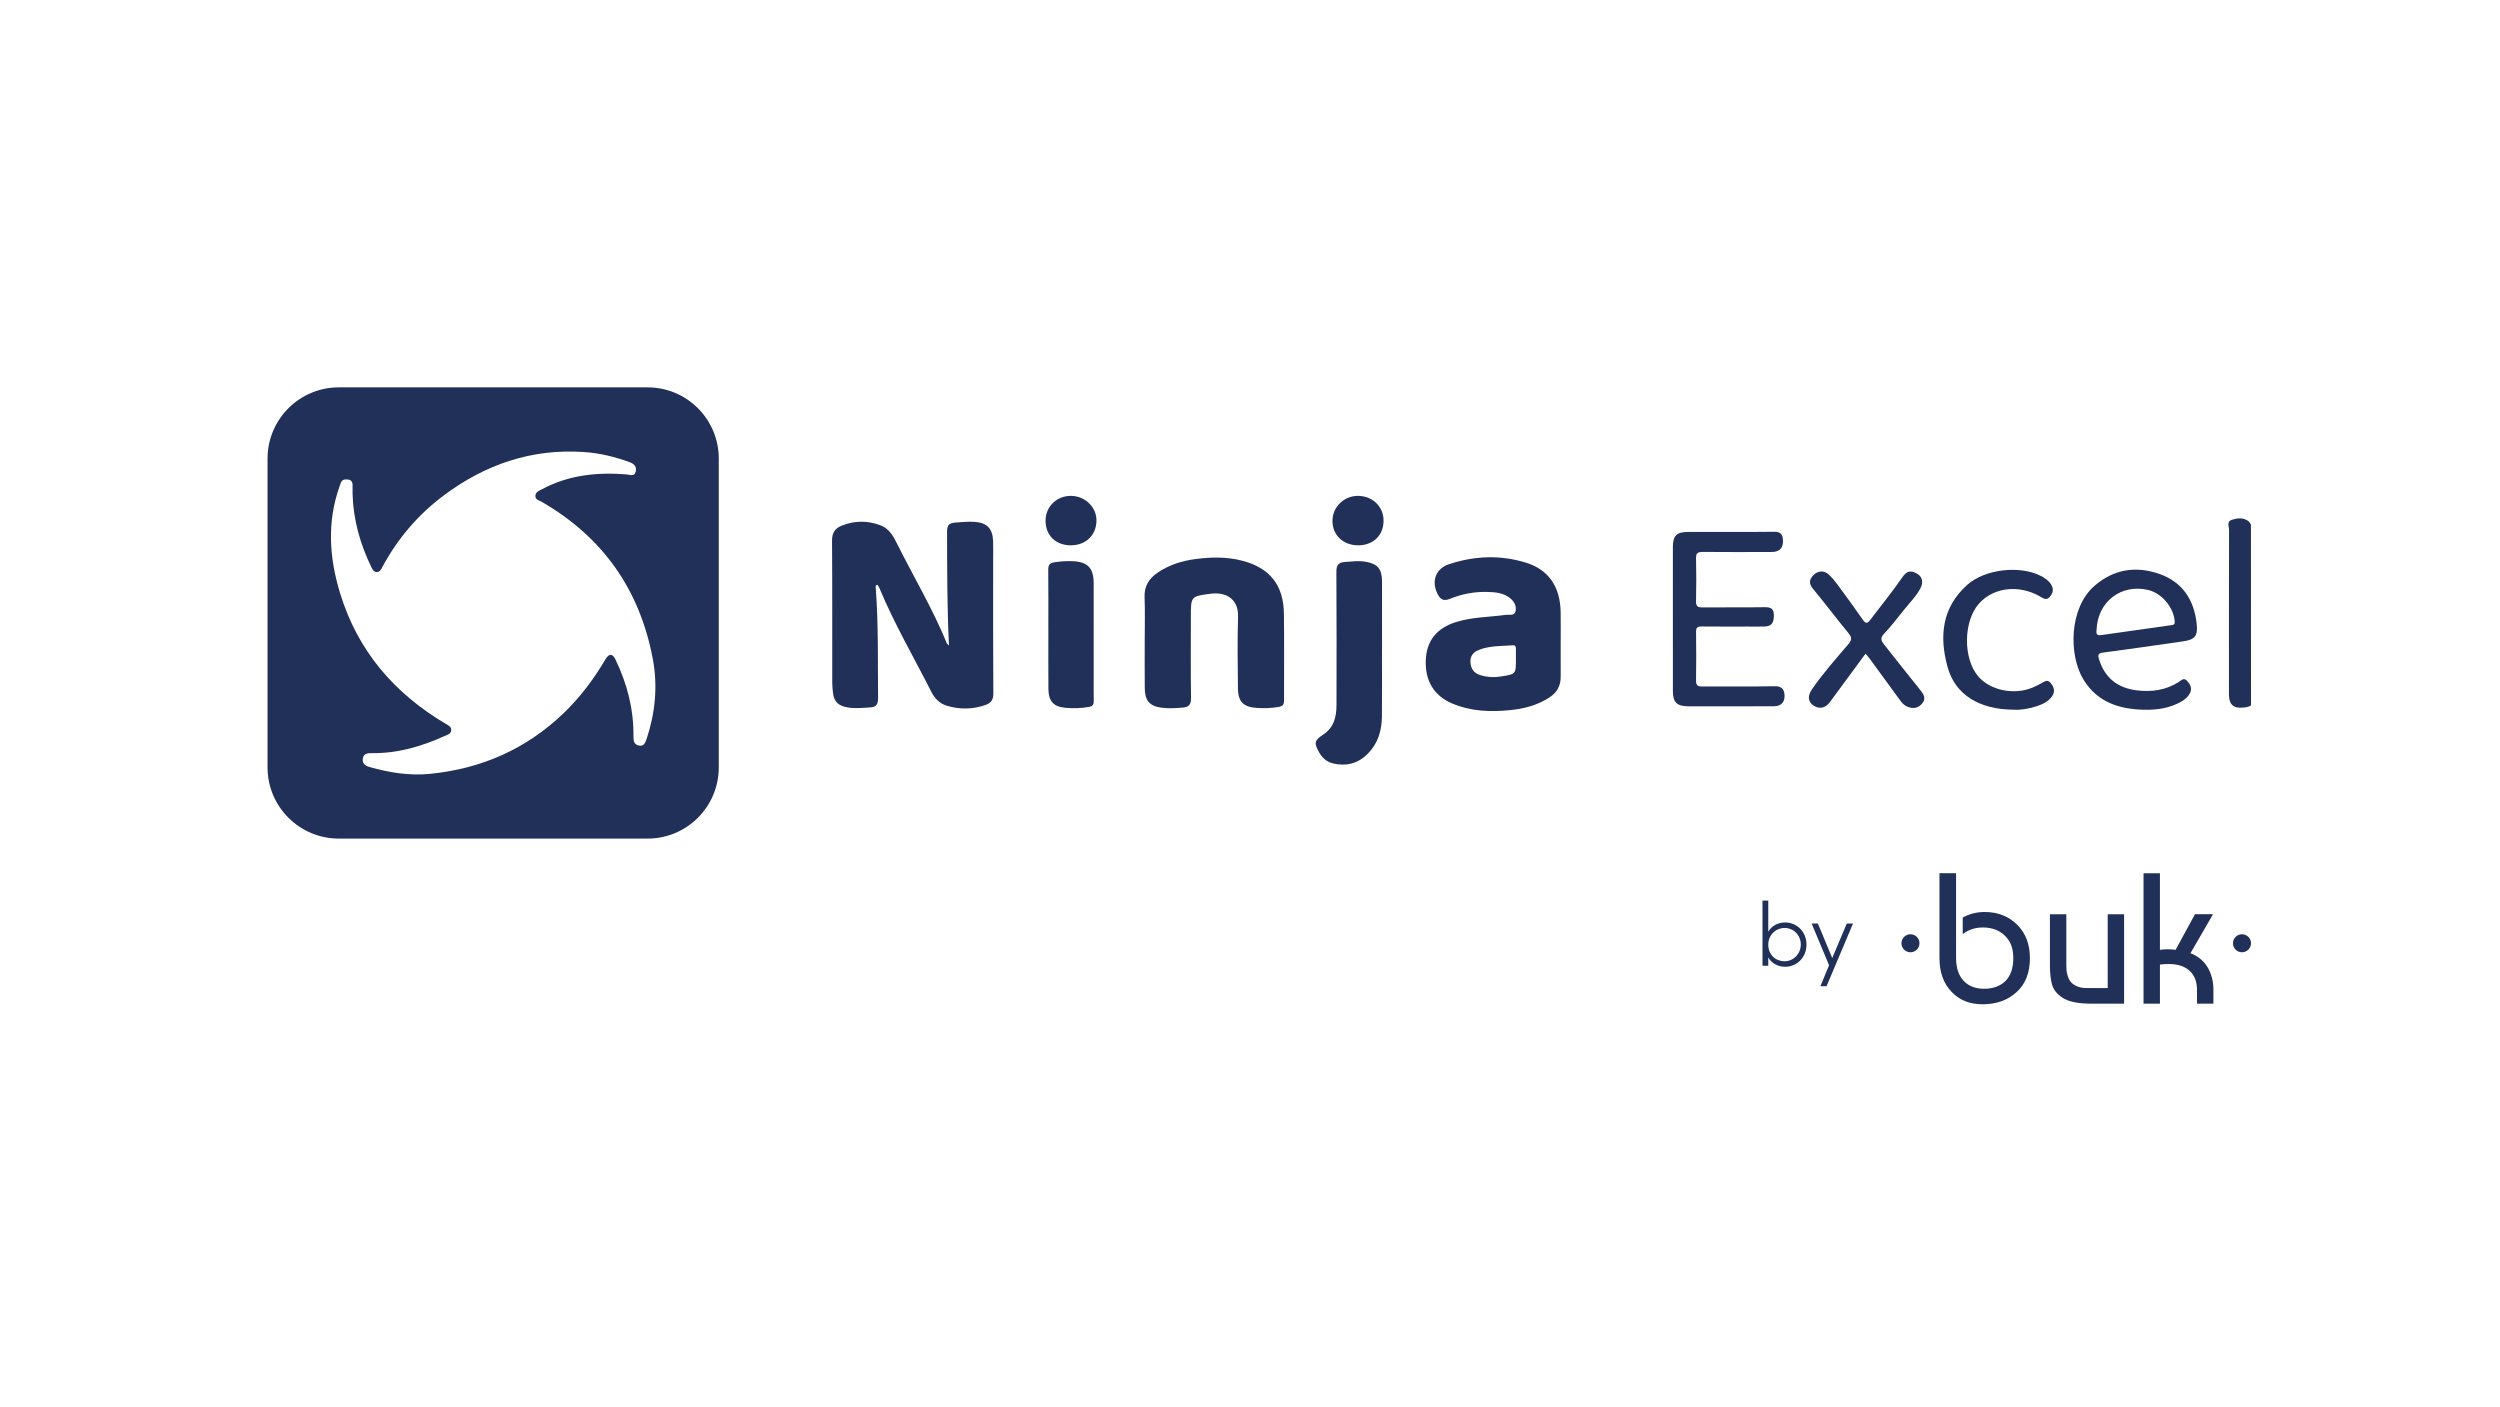
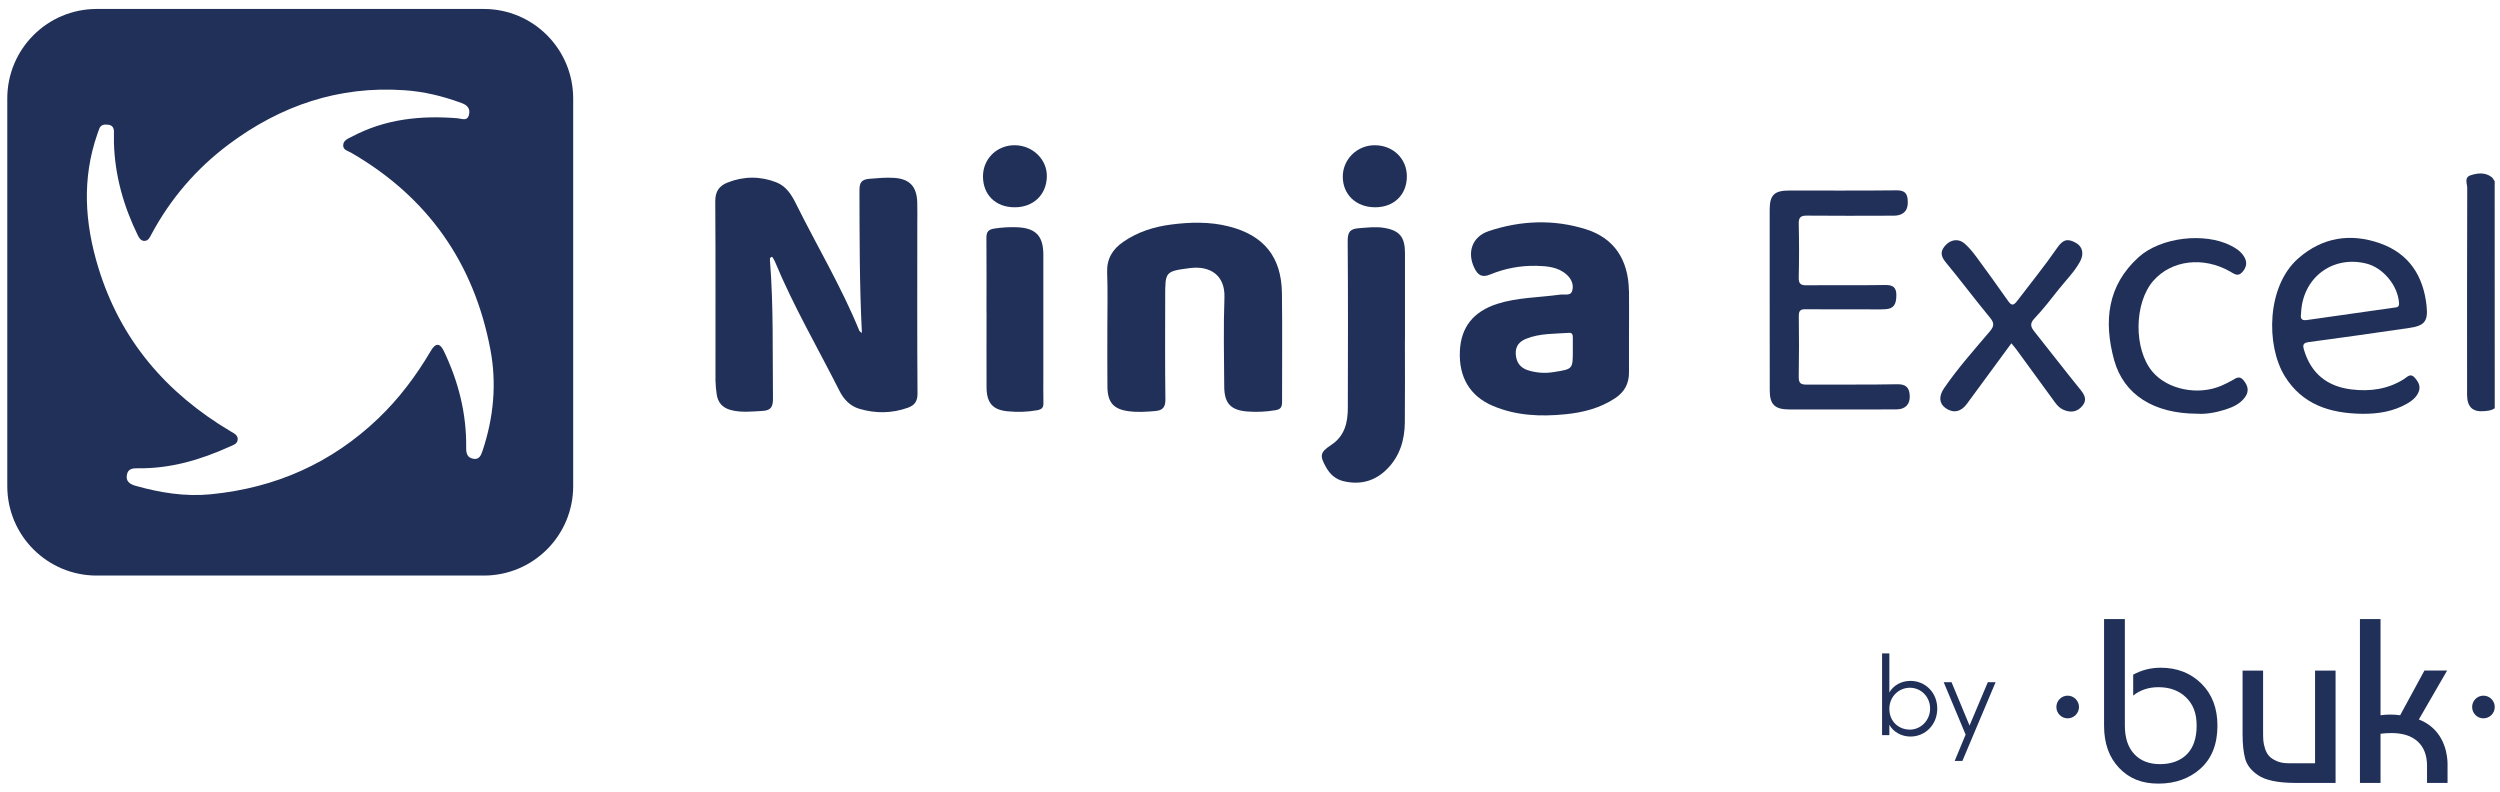
- <svg xmlns="http://www.w3.org/2000/svg" id="Capa_1" data-name="Capa 1" viewBox="0 0 1920 1080">
-   <defs>
-     <style>
-       .cls-1 {
-         fill: #203059;
-       }
-     </style>
-   </defs>
-   <path class="cls-1" d="M1043.1,418.8c-11.67-.04-19.8-7.8-19.76-18.86.04-10.69,8.99-19.3,19.88-19.11,11.04.19,19.3,8.28,19.35,18.93.05,11.3-7.9,19.07-19.47,19.04Z" />
-   <path class="cls-1" d="M822.25,418.8c-11.6-.06-19.34-7.74-19.26-19.1.07-10.82,8.86-19.16,19.89-18.87,10.79.29,19.41,8.89,19.21,19.17-.22,11.19-8.31,18.85-19.84,18.79Z" />
+ <svg xmlns="http://www.w3.org/2000/svg" version="1.2" viewBox="0 0 357 113" width="357" height="113">
+   <style>
+ 		.s0 { fill: #203059 } 
+ 	</style>
+   <path class="s0" d="m196.36 29.6c-2.72-0.01-4.62-1.82-4.61-4.4 0.01-2.49 2.1-4.51 4.64-4.46 2.57 0.04 4.5 1.93 4.51 4.42 0.01 2.64-1.84 4.45-4.54 4.44z" />
+   <path class="s0" d="m144.86 29.6c-2.7-0.01-4.51-1.8-4.49-4.46 0.02-2.52 2.07-4.47 4.64-4.4 2.52 0.07 4.53 2.07 4.48 4.47-0.05 2.62-1.94 4.41-4.63 4.39z" />
  <g>
    <g>
      <g>
-         <path class="cls-1" d="M1489.52,670.64h12.75v65.2c0,7.46,1.92,13.25,5.74,17.36,3.83,4.11,9.1,6.17,15.81,6.17s12.47-2.01,16.44-6.03c3.97-4.02,5.95-9.85,5.95-17.5s-2.15-13.02-6.44-17.22c-4.3-4.21-9.95-6.32-16.95-6.32-5.95,0-11.1,1.71-15.45,5.11v-12.75c5.2-2.84,10.82-4.25,16.87-4.25,10.01,0,18.31,3.24,24.88,9.71,6.57,6.47,9.85,15.05,9.85,25.72,0,11.25-3.43,19.97-10.28,26.15-6.86,6.19-15.48,9.29-25.88,9.29s-17.96-3.21-24.09-9.63c-6.14-6.43-9.21-15.03-9.21-25.8v-65.2Z" />
-         <path class="cls-1" d="M1631.31,770.84h-24.76c-10.6,0-18.18-1.58-22.76-4.72-4.11-2.77-6.71-6.09-7.81-9.95-1.09-3.86-1.64-8.94-1.64-15.24v-38.78h12.6v38.64c0,1.71.04,3.17.14,4.36.1,1.2.43,2.72,1,4.58.58,1.86,1.39,3.38,2.44,4.58,1.04,1.19,2.57,2.24,4.58,3.15,2,.91,4.43,1.36,7.3,1.36h16.32v-56.67h12.59v68.7Z" />
-         <path class="cls-1" d="M1685.73,702.13h13.88l-17.33,29.92c2.47.93,5.48,2.46,8.35,5.02,9.36,8.39,9.33,20.91,9.27,23.47v10.3h-12.6v-10.45c0-6.39-1.88-11.33-5.65-14.81-3.77-3.48-9.14-5.22-16.1-5.22-2.19,0-4.44.14-6.73.43v30.05h-12.59v-100.19h12.59v58.83c4.02-.58,8.02-.58,12.03,0l14.89-27.35Z" />
-         <path class="cls-1" d="M1474.16,724.43c0,3.82-3.11,6.92-6.92,6.92s-6.93-3.1-6.93-6.92,3.11-6.92,6.93-6.92,6.92,3.1,6.92,6.92" />
-         <path class="cls-1" d="M1728.78,724.43c0,3.82-3.1,6.92-6.93,6.92s-6.92-3.1-6.92-6.92,3.1-6.92,6.92-6.92,6.93,3.1,6.93,6.92" />
+         <path class="s0" d="m300.46 88.4h2.97v15.22q0 2.62 1.34 4.06 1.34 1.44 3.69 1.44c1.56 0 2.9-0.47 3.83-1.41q1.39-1.41 1.39-4.09c0-1.78-0.5-3.04-1.5-4.02q-1.51-1.47-3.96-1.47-2.08 0-3.6 1.19v-2.98q1.82-0.99 3.93-0.99 3.51 0 5.81 2.27 2.29 2.27 2.29 6 0 3.94-2.39 6.11-2.4 2.17-6.04 2.17c-2.42 0-4.19-0.75-5.62-2.25q-2.14-2.25-2.14-6.02v-15.23z" />
+         <path class="s0" d="m333.52 111.8h-5.77q-3.71-0.01-5.31-1.11-1.44-0.97-1.82-2.32-0.38-1.35-0.38-3.56v-9.05h2.93v9.02q0 0.6 0.04 1.02 0.03 0.42 0.23 1.07 0.2 0.65 0.57 1.07 0.36 0.41 1.07 0.73 0.7 0.32 1.7 0.32h3.81v-13.23h2.93v16.04z" />
+         <path class="s0" d="m346.21 95.75h3.24l-4.04 6.99c0.57 0.22 1.27 0.57 1.94 1.17 2.19 1.96 2.18 4.88 2.16 5.48v2.41h-2.93v-2.44q0-2.24-1.32-3.46-1.32-1.22-3.75-1.22-0.77 0-1.57 0.1v7.02h-2.94v-23.4h2.94v13.74q1.4-0.2 2.8 0l3.47-6.39z" />
+         <path fill-rule="evenodd" class="s0" d="m295.26 102.58c-0.89 0-1.61-0.73-1.61-1.62 0-0.89 0.72-1.62 1.61-1.62 0.89 0 1.62 0.73 1.62 1.62 0 0.89-0.73 1.62-1.62 1.62z" />
+         <path fill-rule="evenodd" class="s0" d="m354.63 102.58c-0.89 0-1.61-0.73-1.61-1.62 0-0.89 0.72-1.62 1.61-1.62 0.9 0 1.62 0.73 1.62 1.62 0 0.89-0.72 1.62-1.62 1.62z" />
      </g>
      <g>
-         <path class="cls-1" d="M1387.38,725.43c0,9.85-7.35,17.06-16.44,17.06-5.41,0-10.54-2.77-12.9-7.21v6.38h-4.44v-50.01h4.44v23.93c2.43-4.44,7.42-7.14,12.9-7.14,9.09,0,16.44,7.14,16.44,16.99ZM1383.01,725.36c0-7.14-5.55-12.69-12.42-12.69-6.45,0-12.56,5.06-12.56,12.9s5.83,12.69,12.56,12.69,12.42-5.69,12.42-12.9Z" />
-         <path class="cls-1" d="M1418.32,709.27h4.79l-20.32,48.14h-4.72l6.66-16.09-13.39-32.05h4.79l11.03,26.5,11.17-26.5Z" />
+         <path class="s0" d="m276.64 101.19c0 2.3-1.71 3.99-3.83 3.99-1.26 0-2.46-0.65-3.01-1.69v1.49h-1.04v-11.67h1.04v5.58c0.57-1.03 1.73-1.66 3.01-1.66 2.12 0 3.83 1.66 3.83 3.96zm-1.02-0.01c0-1.67-1.29-2.97-2.89-2.97-1.51 0-2.93 1.19-2.93 3.02 0 1.83 1.36 2.96 2.93 2.96 1.57 0 2.89-1.33 2.89-3.01z" />
+         <path class="s0" d="m283.86 97.42h1.11l-4.74 11.24h-1.1l1.56-3.76-3.13-7.48h1.12l2.57 6.19c0 0 2.61-6.19 2.61-6.19z" />
      </g>
    </g>
-     <path class="cls-1" d="M728.81,495.7c-1.47-29.38-1.38-58.15-1.46-86.93-.01-4.68.8-7,6.17-7.42,5.02-.39,10.02-.89,15.02-.55,9.44.63,13.75,5.12,14.15,14.57.2,4.65.05,9.31.06,13.97,0,34.46-.11,68.93.13,103.39.03,4.83-1.89,7.21-5.96,8.66-9.8,3.49-19.71,3.57-29.62.67-5.69-1.67-9.53-5.76-12.13-10.9-13.34-26.39-28.32-51.97-39.71-79.34-.41-.99-1.06-1.88-1.54-2.71-1.64.25-1.45,1.31-1.38,2.16,2.2,28.07,1.51,56.19,1.83,84.29.06,5-.99,7.48-6.41,7.77-6.51.34-12.97,1.15-19.41-.55-5.06-1.33-7.99-4.57-8.67-9.73-.36-2.76-.7-5.55-.71-8.32-.05-36.51.1-73.03-.16-109.54-.04-6.05,2.33-9.47,7.52-11.53,9.96-3.95,20.04-3.98,29.95-.11,5.86,2.29,9.16,7.38,11.86,12.83,12.91,25.99,27.89,50.94,38.91,77.87.17.41.7.67,1.56,1.46Z" />
-     <path class="cls-1" d="M879.14,492.2c0-11.18.32-22.37-.11-33.53-.32-8.41,3.28-14.24,9.87-18.76,8.79-6.03,18.68-9.16,29.11-10.54,11.86-1.57,23.77-1.84,35.49,1.12,21.5,5.43,32.24,18.62,32.55,40.74.31,22.16.04,44.34.11,66.51,0,3.05-.68,4.6-4.15,5.19-5.76.98-11.5,1.17-17.25.73-10.04-.78-13.96-4.99-14.03-15.09-.13-18.26-.51-36.53.1-54.77.46-13.8-9.16-19.32-21.02-17.82-15.26,1.93-15.23,2.15-15.23,17.44,0,20.87-.18,41.73.13,62.59.08,5.04-1.61,7.03-6.37,7.42-5.4.45-10.82.8-16.17.1-9.27-1.2-12.89-5.43-12.99-15.01-.13-12.11-.03-24.22-.04-36.33Z" />
-     <path class="cls-1" d="M1061.36,499.64c0,16.95.15,33.9-.05,50.84-.13,10.74-3.14,20.67-10.91,28.46-7.39,7.41-16.45,9.8-26.67,7.36-4.81-1.15-8.2-4.18-10.6-8.42-4.08-7.2-3.76-9.22,3.04-13.68,8.36-5.48,10.25-13.75,10.26-22.82.06-33.89.14-67.79-.09-101.68-.04-5.25,1-7.73,6.76-8.13,5.21-.36,10.39-1.05,15.55-.18,9.41,1.58,12.71,5.57,12.74,15.18.06,17.69.02,35.38.02,53.08h-.03Z" />
-     <path class="cls-1" d="M1284.76,475.45c0-18.44-.02-36.88.01-55.31.02-8.83,2.83-11.6,11.77-11.61,21.98-.03,43.96.13,65.93-.12,4.58-.05,6.5,1.6,6.8,5.84.3,4.23-.57,7.92-5.21,9.25-1.74.5-3.68.42-5.53.43-16.95.03-33.9.12-50.84-.06-3.78-.04-5.23.9-5.13,4.94.25,10.98.24,21.98,0,32.96-.08,3.78,1.23,4.75,4.8,4.72,16.02-.15,32.04.09,48.05-.16,4.7-.07,6.9,1.28,6.92,6.16.02,5.88-1.74,8.43-6.95,8.66-4.28.19-8.57.05-12.85.05-11.92,0-23.84.09-35.76-.06-3.1-.04-4.23.86-4.19,4.09.15,12.48.2,24.96-.02,37.43-.07,3.87,1.45,4.6,4.9,4.57,18.44-.13,36.88.18,55.31-.21,5.44-.11,7.45,2.05,7.76,6.82.34,5.24-2.57,8.51-7.96,8.55-14.15.12-28.31.04-42.46.05-7.82,0-15.64.03-23.47,0-8.77-.04-11.85-3.04-11.86-11.65-.03-18.44-.01-36.88-.01-55.31Z" />
-     <path class="cls-1" d="M805.13,483.37c0-15.25.09-30.51-.07-45.76-.04-3.67,1.03-5.21,4.84-5.79,4.64-.71,9.24-1.02,13.88-.83,11.49.47,16.13,5.25,16.16,16.72.05,24.37.02,48.73.02,73.1,0,5.77-.1,11.53.04,17.3.07,2.81-.53,4.22-3.77,4.8-6.13,1.11-12.24,1.23-18.33.64-8.94-.87-12.65-5.19-12.72-14.44-.12-15.25-.03-30.5-.03-45.76Z" />
-     <path class="cls-1" d="M1432.75,502c-9.29,12.62-18.32,24.88-27.34,37.15-3.52,4.79-8.18,5.74-12.8,2.58-4.01-2.75-4.56-7.16-1.06-12.28,8.43-12.3,18.37-23.43,28.02-34.76,2.69-3.16,2.86-5.06.13-8.36-9.26-11.17-17.95-22.82-27.22-33.99-3.36-4.04-3.19-7.19.26-10.65,3.37-3.38,7.91-3.82,11.54-.61,2.62,2.32,4.88,5.12,6.97,7.95,6.52,8.83,12.98,17.72,19.26,26.72,2.13,3.05,3.31,3.64,5.89.23,8.2-10.83,16.82-21.34,24.53-32.53,3.49-5.06,6.49-5.76,11.6-2.74,3.81,2.25,4.84,6.53,2.29,11.25-3.38,6.27-8.5,11.27-12.89,16.8-4.85,6.12-9.63,12.35-15.02,17.99-3.18,3.33-2.15,5.43.14,8.3,9.41,11.78,18.61,23.72,28.12,35.42,2.67,3.28,4,6.29,1.06,9.8-3.16,3.78-7.18,4.31-11.6,2.35-2.1-.93-3.68-2.49-5.02-4.32-7.9-10.82-15.79-21.65-23.71-32.46-.85-1.17-1.83-2.24-3.16-3.86Z" />
-     <path class="cls-1" d="M1546.68,545.03c-26.76-.04-45.12-11.63-50.96-32.81-6.46-23.45-4.35-45.57,15.04-62.98,13.54-12.16,40.27-15.21,56.37-7.03,3.18,1.62,6.15,3.5,8.1,6.62,2.18,3.5,1.62,6.68-1.07,9.66-2.66,2.95-4.97.98-7.39-.4-16.37-9.37-35.9-7.04-47.01,5.58-11.92,13.54-12.21,41.98-.56,55.71,9.24,10.89,27.74,14.68,42.09,8.57,2.22-.94,4.37-2.06,6.5-3.2,2.41-1.29,4.58-3.37,7.21-.1,2.65,3.29,3.48,6.58.94,10.16-2.95,4.16-7.41,6.17-12.04,7.65-6.05,1.94-12.29,2.97-17.22,2.57Z" />
-     <path class="cls-1" d="M1728.72,402.86c.02,46.27.04,92.54.06,138.82-1.87,1.43-4.17,1.56-6.33,1.77-7.18.7-10.61-2.56-10.61-9.97-.02-42.17-.05-84.34.08-126.51,0-2.61-2.01-6.43,2.06-7.75,4.26-1.37,8.78-1.92,12.79,1.01.84.62,1.31,1.75,1.95,2.64Z" />
-     <path class="cls-1" d="M1198.57,469.95c-.33-19.28-9.19-32.38-26.45-37.76-19.77-6.17-39.72-5.36-59.28,1.11-10.25,3.39-13.62,13-8.92,22.6,2.1,4.29,4.57,6.11,9.65,4.01,9-3.73,18.58-5.52,28.33-5.31,6.48.14,13.14.63,18.41,5.24,3.01,2.63,4.61,6.3,3.5,10.02-.99,3.31-4.74,1.99-7.34,2.35-12.87,1.78-26.03,1.64-38.56,5.63-14.66,4.67-22.24,14.35-22.9,28.9-.73,15.94,6.2,27.53,20.12,33.47,14.28,6.1,29.24,6.69,44.41,5.19,10.85-1.07,21.2-3.71,30.5-9.8,5.83-3.82,8.61-9.01,8.57-15.9-.05-8.38-.01-16.77-.01-25.15,0-8.2.12-16.4-.02-24.59ZM1152.6,519.55c-5.47.87-10.71.52-15.9-1.11-4.82-1.52-7.14-4.96-7.41-9.96-.26-4.81,2.26-7.68,6.43-9.33,8.46-3.35,17.46-2.95,26.3-3.56,2.14-.15,2.19,1.53,2.2,3.07.01,2.6,0,5.2,0,7.8,0,11.41-.02,11.24-11.63,13.09Z" />
-     <path class="cls-1" d="M1615.2,501.18c20.44-2.7,40.85-5.66,61.26-8.6,9.29-1.34,11.56-4.11,10.61-13.28-1.92-18.4-10.75-32.19-28.51-38.47-18.13-6.41-35.33-3.71-50.08,9.17-19.48,17-19.85,53.18-8.38,71.92,10.78,17.62,27.87,22.87,47.25,23.18,9.85.12,19.31-1.34,27.96-6.34,2.77-1.6,5.22-3.59,6.65-6.57,1.71-3.58.25-6.4-2.09-9.12-2.69-3.12-4.67-.51-6.68.76-9.92,6.3-20.85,7.75-32.19,6.35-14.67-1.81-24.62-9.56-29-24.06-1.04-3.42-.46-4.45,3.21-4.94ZM1610.15,483.89c.69-21.84,19.05-35.83,39.89-30.73,10.41,2.55,19.48,13.61,20.14,24.19.16,2.61-1.23,2.58-2.97,2.82-17.82,2.49-35.63,4.98-53.44,7.58-3.78.55-4-1.46-3.62-3.87Z" />
-     <path class="cls-1" d="M497.3,297.49h-237.11c-30.2,0-54.72,24.51-54.72,54.72v237.11c0,30.24,24.51,54.72,54.72,54.72h237.11c30.24,0,54.72-24.48,54.72-54.72v-237.11c0-30.2-24.48-54.72-54.72-54.72ZM496.57,567.54c-.98,3.03-2.15,5.91-6.06,5-3.43-.8-4.05-3.28-4.01-6.82.26-20.79-4.78-40.49-13.79-59.17-2.34-4.85-5-4.85-7.84,0-8.97,15.18-19.44,29.15-32.17,41.33-28.67,27.43-63,42.53-102.47,46.44-15.87,1.57-31.23-.95-46.4-5.25-3.5-1.02-5.84-2.77-5.14-6.64.66-3.87,3.72-4.05,6.89-4.01,19.84.25,38.3-5.18,56.18-13.28,2.01-.91,4.56-1.6,4.78-4.19.26-2.92-2.3-3.9-4.38-5.14-39.43-23.42-67.41-55.92-80.95-100.13-8.32-27.21-10.14-54.35-.62-81.64.36-1.06.73-2.12,1.13-3.14.95-2.66,3.14-2.92,5.51-2.63,2.44.29,3.54,1.79,3.54,4.19-.04,2.23,0,4.49,0,6.71.51,20.03,5.87,38.85,14.63,56.8.88,1.75,1.93,3.39,4.05,3.36,2.44-.04,3.28-2.15,4.23-3.94,11.75-21.85,27.54-40.31,47.42-55.12,31.77-23.67,67.27-35.82,107.25-33.12,12.15.8,23.93,3.65,35.38,7.88,3.47,1.28,5.4,3.5,4.49,7.19-1.06,4.12-4.38,2.33-6.97,2.12-22.54-1.82-44.39.44-64.71,11.23-2.3,1.2-5.18,2.15-5.36,5.14-.22,3.1,2.92,3.57,4.89,4.71,46.95,27.14,75.25,67.48,85.25,120.45,3.94,20.79,1.97,41.48-4.74,61.69Z" />
+     <path class="s0" d="m123.08 47.56c-0.35-6.86-0.33-13.58-0.35-20.3 0-1.09 0.19-1.63 1.44-1.73 1.17-0.09 2.34-0.21 3.51-0.13 2.2 0.15 3.2 1.2 3.3 3.4 0.04 1.09 0.01 2.18 0.01 3.26 0 8.05-0.03 16.1 0.03 24.14 0.01 1.13-0.44 1.69-1.39 2.03-2.29 0.81-4.6 0.83-6.91 0.15-1.32-0.39-2.22-1.34-2.83-2.54-3.11-6.16-6.6-12.14-9.25-18.53-0.1-0.23-0.25-0.44-0.36-0.63-0.39 0.06-0.34 0.31-0.33 0.5 0.52 6.56 0.36 13.12 0.43 19.68 0.01 1.17-0.23 1.75-1.49 1.82-1.52 0.08-3.03 0.27-4.53-0.13q-1.78-0.47-2.02-2.27c-0.09-0.65-0.16-1.3-0.17-1.94-0.01-8.53 0.03-17.05-0.03-25.58-0.01-1.41 0.54-2.21 1.75-2.69 2.32-0.92 4.67-0.93 6.98-0.03 1.37 0.54 2.14 1.73 2.77 3 3.01 6.07 6.5 11.89 9.07 18.18 0.04 0.1 0.16 0.16 0.37 0.34z" />
+     <path class="s0" d="m158.13 46.74c0-2.61 0.07-5.22-0.03-7.83-0.07-1.96 0.77-3.32 2.31-4.38 2.04-1.41 4.35-2.14 6.78-2.46 2.77-0.36 5.55-0.43 8.28 0.26 5.01 1.27 7.52 4.35 7.59 9.52 0.07 5.17 0.01 10.35 0.02 15.52 0 0.72-0.15 1.08-0.96 1.21q-2.02 0.34-4.03 0.18c-2.34-0.19-3.25-1.17-3.27-3.53-0.03-4.26-0.12-8.53 0.03-12.78 0.1-3.23-2.14-4.52-4.91-4.17-3.55 0.46-3.55 0.51-3.55 4.08 0 4.87-0.04 9.74 0.03 14.61 0.02 1.18-0.37 1.64-1.48 1.73-1.26 0.11-2.52 0.19-3.77 0.02-2.16-0.28-3.01-1.26-3.03-3.5-0.03-2.83-0.01-5.65-0.01-8.48z" />
+     <path class="s0" d="m200.62 48.48c0 3.96 0.03 7.91-0.01 11.87-0.03 2.51-0.73 4.82-2.55 6.64-1.72 1.73-3.83 2.29-6.22 1.72-1.12-0.27-1.91-0.98-2.47-1.97-0.95-1.68-0.87-2.15 0.71-3.19 1.95-1.28 2.39-3.21 2.39-5.33 0.02-7.91 0.04-15.82-0.02-23.74-0.01-1.22 0.24-1.8 1.58-1.89 1.21-0.09 2.42-0.25 3.63-0.05 2.19 0.37 2.96 1.3 2.97 3.55q0.01 6.19 0 12.39h-0.01z" />
+     <path class="s0" d="m252.71 42.83q0-6.46 0-12.91c0.01-2.06 0.66-2.71 2.75-2.71 5.12-0.01 10.25 0.03 15.37-0.03 1.07-0.01 1.52 0.37 1.59 1.36 0.07 0.99-0.13 1.85-1.22 2.16-0.4 0.12-0.85 0.1-1.29 0.1-3.95 0.01-7.9 0.03-11.85-0.01-0.88-0.01-1.22 0.21-1.2 1.15q0.09 3.85 0 7.7c-0.02 0.88 0.29 1.11 1.12 1.1 3.74-0.04 7.47 0.02 11.21-0.04 1.09-0.02 1.61 0.3 1.61 1.44 0 1.37-0.41 1.97-1.62 2.02-1 0.05-2 0.01-3 0.01-2.78 0-5.56 0.02-8.34-0.01-0.72-0.01-0.98 0.2-0.97 0.95q0.06 4.37-0.01 8.74c-0.01 0.91 0.34 1.08 1.15 1.07 4.3-0.03 8.6 0.04 12.89-0.05 1.27-0.03 1.74 0.48 1.81 1.59 0.08 1.23-0.6 1.99-1.85 2-3.3 0.03-6.61 0.01-9.9 0.01q-2.74 0.01-5.48 0c-2.04-0.01-2.76-0.71-2.76-2.72q-0.01-6.46-0.01-12.91z" />
+     <path class="s0" d="m140.87 44.68c0-3.56 0.02-7.12-0.01-10.68-0.01-0.86 0.24-1.22 1.12-1.36q1.62-0.25 3.24-0.19c2.68 0.11 3.76 1.23 3.77 3.9q0.01 8.54 0 17.07c0 1.35-0.02 2.69 0.01 4.04 0.02 0.66-0.12 0.98-0.88 1.12-1.43 0.26-2.85 0.29-4.27 0.15-2.09-0.2-2.95-1.21-2.97-3.37-0.02-3.56 0-7.12 0-10.69z" />
+     <path class="s0" d="m287.22 49.03c-2.17 2.95-4.27 5.81-6.37 8.67-0.83 1.12-1.91 1.34-2.99 0.6-0.93-0.64-1.06-1.67-0.25-2.86 1.97-2.87 4.29-5.47 6.54-8.12 0.62-0.74 0.66-1.18 0.03-1.95-2.16-2.61-4.19-5.33-6.35-7.94-0.78-0.94-0.74-1.67 0.06-2.48 0.79-0.79 1.85-0.89 2.69-0.14 0.61 0.54 1.14 1.19 1.63 1.85q2.28 3.09 4.49 6.24c0.49 0.71 0.77 0.85 1.37 0.05 1.91-2.52 3.92-4.98 5.72-7.59 0.82-1.18 1.51-1.35 2.71-0.64 0.88 0.52 1.13 1.52 0.53 2.63-0.79 1.46-1.98 2.63-3.01 3.92-1.13 1.43-2.24 2.88-3.5 4.2-0.74 0.78-0.5 1.27 0.04 1.94 2.19 2.75 4.33 5.53 6.55 8.27 0.62 0.76 0.93 1.46 0.25 2.28-0.74 0.89-1.67 1.01-2.71 0.55-0.49-0.21-0.85-0.58-1.17-1.01q-2.76-3.79-5.52-7.57c-0.2-0.28-0.43-0.53-0.74-0.91z" />
+     <path class="s0" d="m313.79 59.08c-6.24-0.01-10.52-2.72-11.89-7.66-1.5-5.48-1.01-10.64 3.51-14.71 3.16-2.84 9.39-3.55 13.15-1.64 0.74 0.38 1.43 0.82 1.88 1.55 0.51 0.81 0.38 1.55-0.25 2.25-0.62 0.69-1.15 0.23-1.72-0.09-3.82-2.19-8.37-1.65-10.96 1.3-2.78 3.16-2.85 9.8-0.13 13.01 2.15 2.54 6.47 3.42 9.81 2q0.78-0.34 1.52-0.75c0.56-0.3 1.07-0.79 1.68-0.02 0.62 0.77 0.81 1.53 0.22 2.37-0.69 0.97-1.73 1.44-2.81 1.79-1.41 0.45-2.86 0.69-4.01 0.6z" />
+     <path class="s0" d="m356.24 25.88q0 16.21 0.01 32.41c-0.44 0.34-0.97 0.37-1.48 0.42-1.67 0.16-2.47-0.6-2.47-2.33q-0.02-14.77 0.02-29.54c0-0.61-0.47-1.5 0.48-1.81 0.99-0.32 2.05-0.45 2.98 0.24 0.2 0.14 0.31 0.41 0.46 0.61z" />
+     <path class="s0" d="m232.61 41.55c-0.07-4.51-2.14-7.56-6.16-8.82-4.61-1.44-9.27-1.25-13.83 0.26-2.39 0.79-3.17 3.03-2.08 5.28 0.49 1 1.07 1.42 2.25 0.93 2.1-0.87 4.34-1.29 6.61-1.24 1.51 0.04 3.06 0.15 4.29 1.23 0.7 0.61 1.08 1.47 0.82 2.34-0.23 0.77-1.11 0.46-1.71 0.54-3 0.42-6.07 0.39-8.99 1.32q-5.12 1.64-5.34 6.75c-0.17 3.72 1.44 6.42 4.69 7.81 3.33 1.42 6.82 1.56 10.35 1.21 2.53-0.25 4.95-0.86 7.12-2.29 1.35-0.89 2-2.1 1.99-3.71q-0.01-2.93 0-5.87c0-1.91 0.03-3.83 0-5.74zm-10.72 11.58q-1.91 0.31-3.71-0.26c-1.12-0.36-1.67-1.16-1.73-2.33-0.06-1.12 0.53-1.79 1.5-2.17 1.97-0.79 4.07-0.69 6.13-0.84 0.5-0.03 0.51 0.36 0.52 0.72q0 0.91 0 1.82c0 2.67-0.01 2.63-2.72 3.06z" />
+     <path class="s0" d="m329.76 48.84c4.77-0.63 9.53-1.32 14.29-2.01 2.17-0.31 2.69-0.96 2.47-3.1-0.44-4.3-2.5-7.52-6.64-8.98-4.23-1.5-8.24-0.87-11.68 2.14-4.54 3.97-4.63 12.41-1.96 16.79 2.52 4.11 6.5 5.34 11.02 5.41 2.3 0.03 4.5-0.31 6.52-1.48 0.65-0.37 1.22-0.84 1.55-1.53 0.4-0.84 0.06-1.5-0.49-2.13-0.62-0.73-1.08-0.12-1.55 0.18-2.32 1.47-4.87 1.8-7.51 1.48-3.42-0.42-5.74-2.23-6.76-5.62-0.24-0.8-0.11-1.04 0.74-1.15zm-1.17-4.04c0.16-5.1 4.44-8.36 9.3-7.17 2.43 0.59 4.54 3.17 4.69 5.64 0.04 0.61-0.28 0.61-0.69 0.66q-6.23 0.87-12.46 1.77c-0.88 0.13-0.93-0.34-0.84-0.9z" />
+     <path class="s0" d="m69.09 1.28h-55.29c-7.04 0-12.76 5.72-12.76 12.78v55.36c0 7.06 5.72 12.77 12.76 12.77h55.29c7.05 0 12.76-5.71 12.76-12.77v-55.36c0-7.05-5.71-12.78-12.76-12.78zm-0.17 63.05c-0.23 0.71-0.5 1.38-1.41 1.17-0.8-0.19-0.95-0.77-0.94-1.59 0.06-4.86-1.11-9.46-3.21-13.82q-0.83-1.7-1.83 0c-2.09 3.55-4.53 6.81-7.5 9.65-6.69 6.4-14.69 9.93-23.9 10.84-3.7 0.37-7.28-0.22-10.82-1.22-0.81-0.24-1.36-0.65-1.19-1.55 0.15-0.91 0.86-0.95 1.6-0.94 4.63 0.06 8.93-1.21 13.1-3.1 0.47-0.21 1.07-0.37 1.12-0.98 0.06-0.68-0.54-0.91-1.02-1.2-9.2-5.47-15.72-13.05-18.88-23.38-1.94-6.35-2.36-12.68-0.14-19.06q0.12-0.37 0.26-0.73c0.22-0.62 0.73-0.68 1.28-0.61 0.57 0.06 0.83 0.41 0.83 0.98q-0.01 0.78 0 1.56c0.12 4.68 1.37 9.07 3.41 13.26 0.21 0.41 0.45 0.79 0.94 0.79 0.57-0.01 0.77-0.5 0.99-0.92q4.11-7.67 11.06-12.87c7.41-5.53 15.68-8.36 25.01-7.73 2.83 0.18 5.58 0.85 8.25 1.84 0.81 0.29 1.26 0.81 1.04 1.67-0.24 0.97-1.02 0.55-1.62 0.5-5.26-0.43-10.35 0.1-15.09 2.62-0.54 0.28-1.21 0.5-1.25 1.2-0.05 0.72 0.68 0.83 1.14 1.1 10.95 6.34 17.55 15.76 19.88 28.12 0.92 4.86 0.46 9.69-1.11 14.41z" />
  </g>
</svg>
